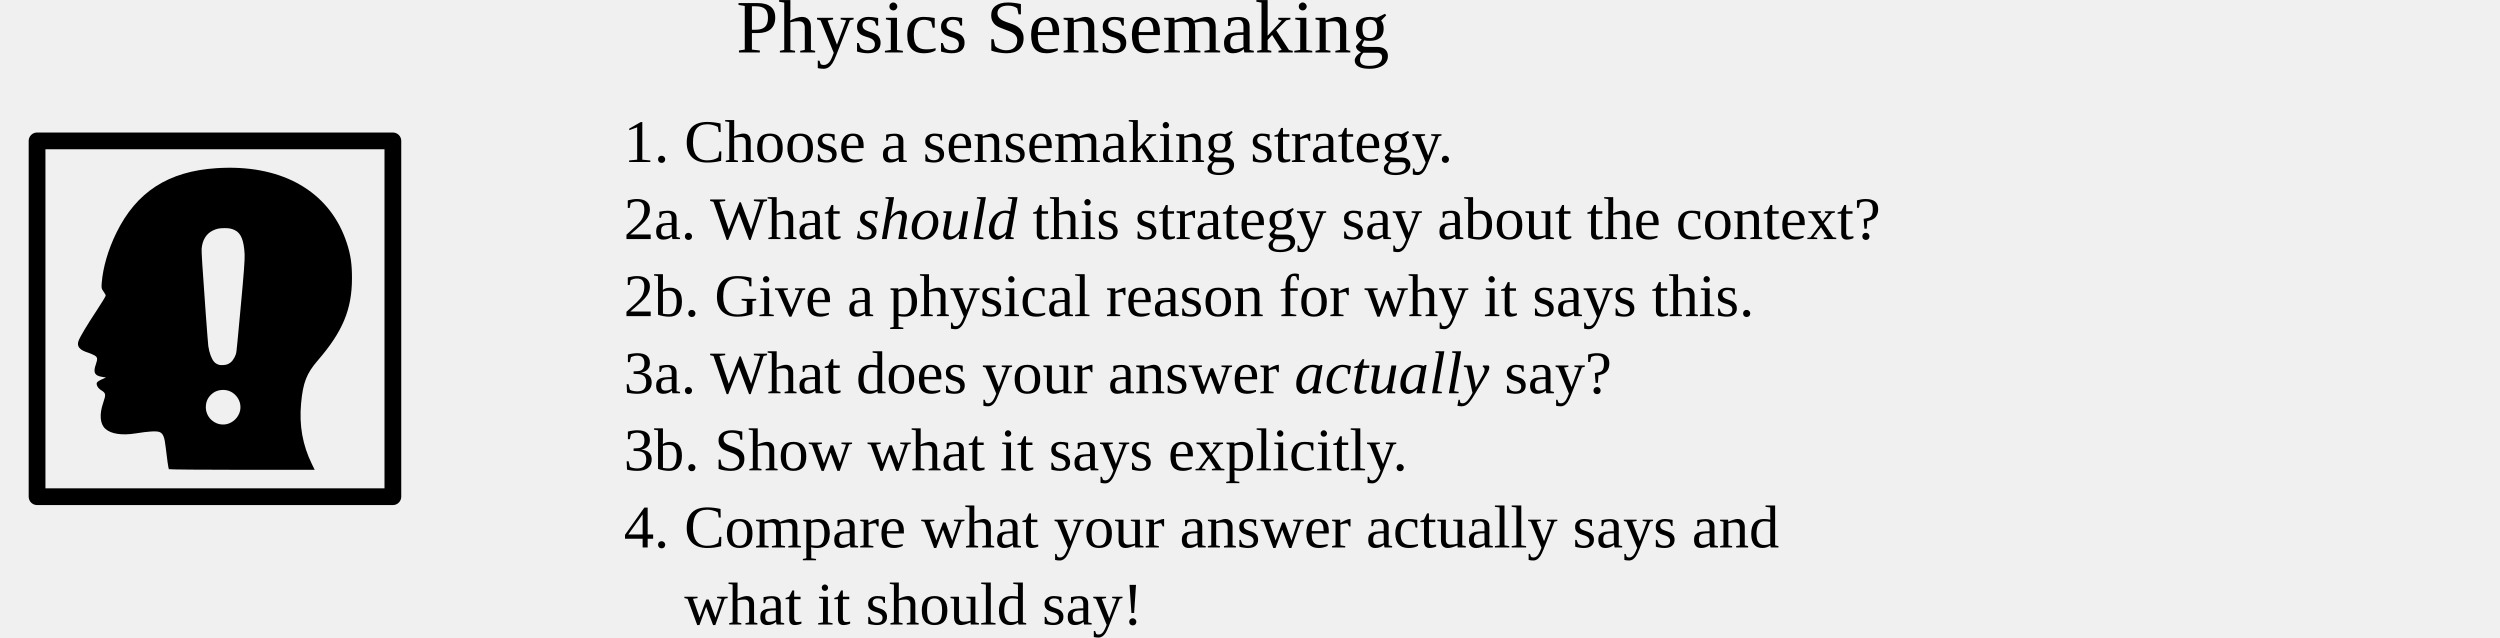
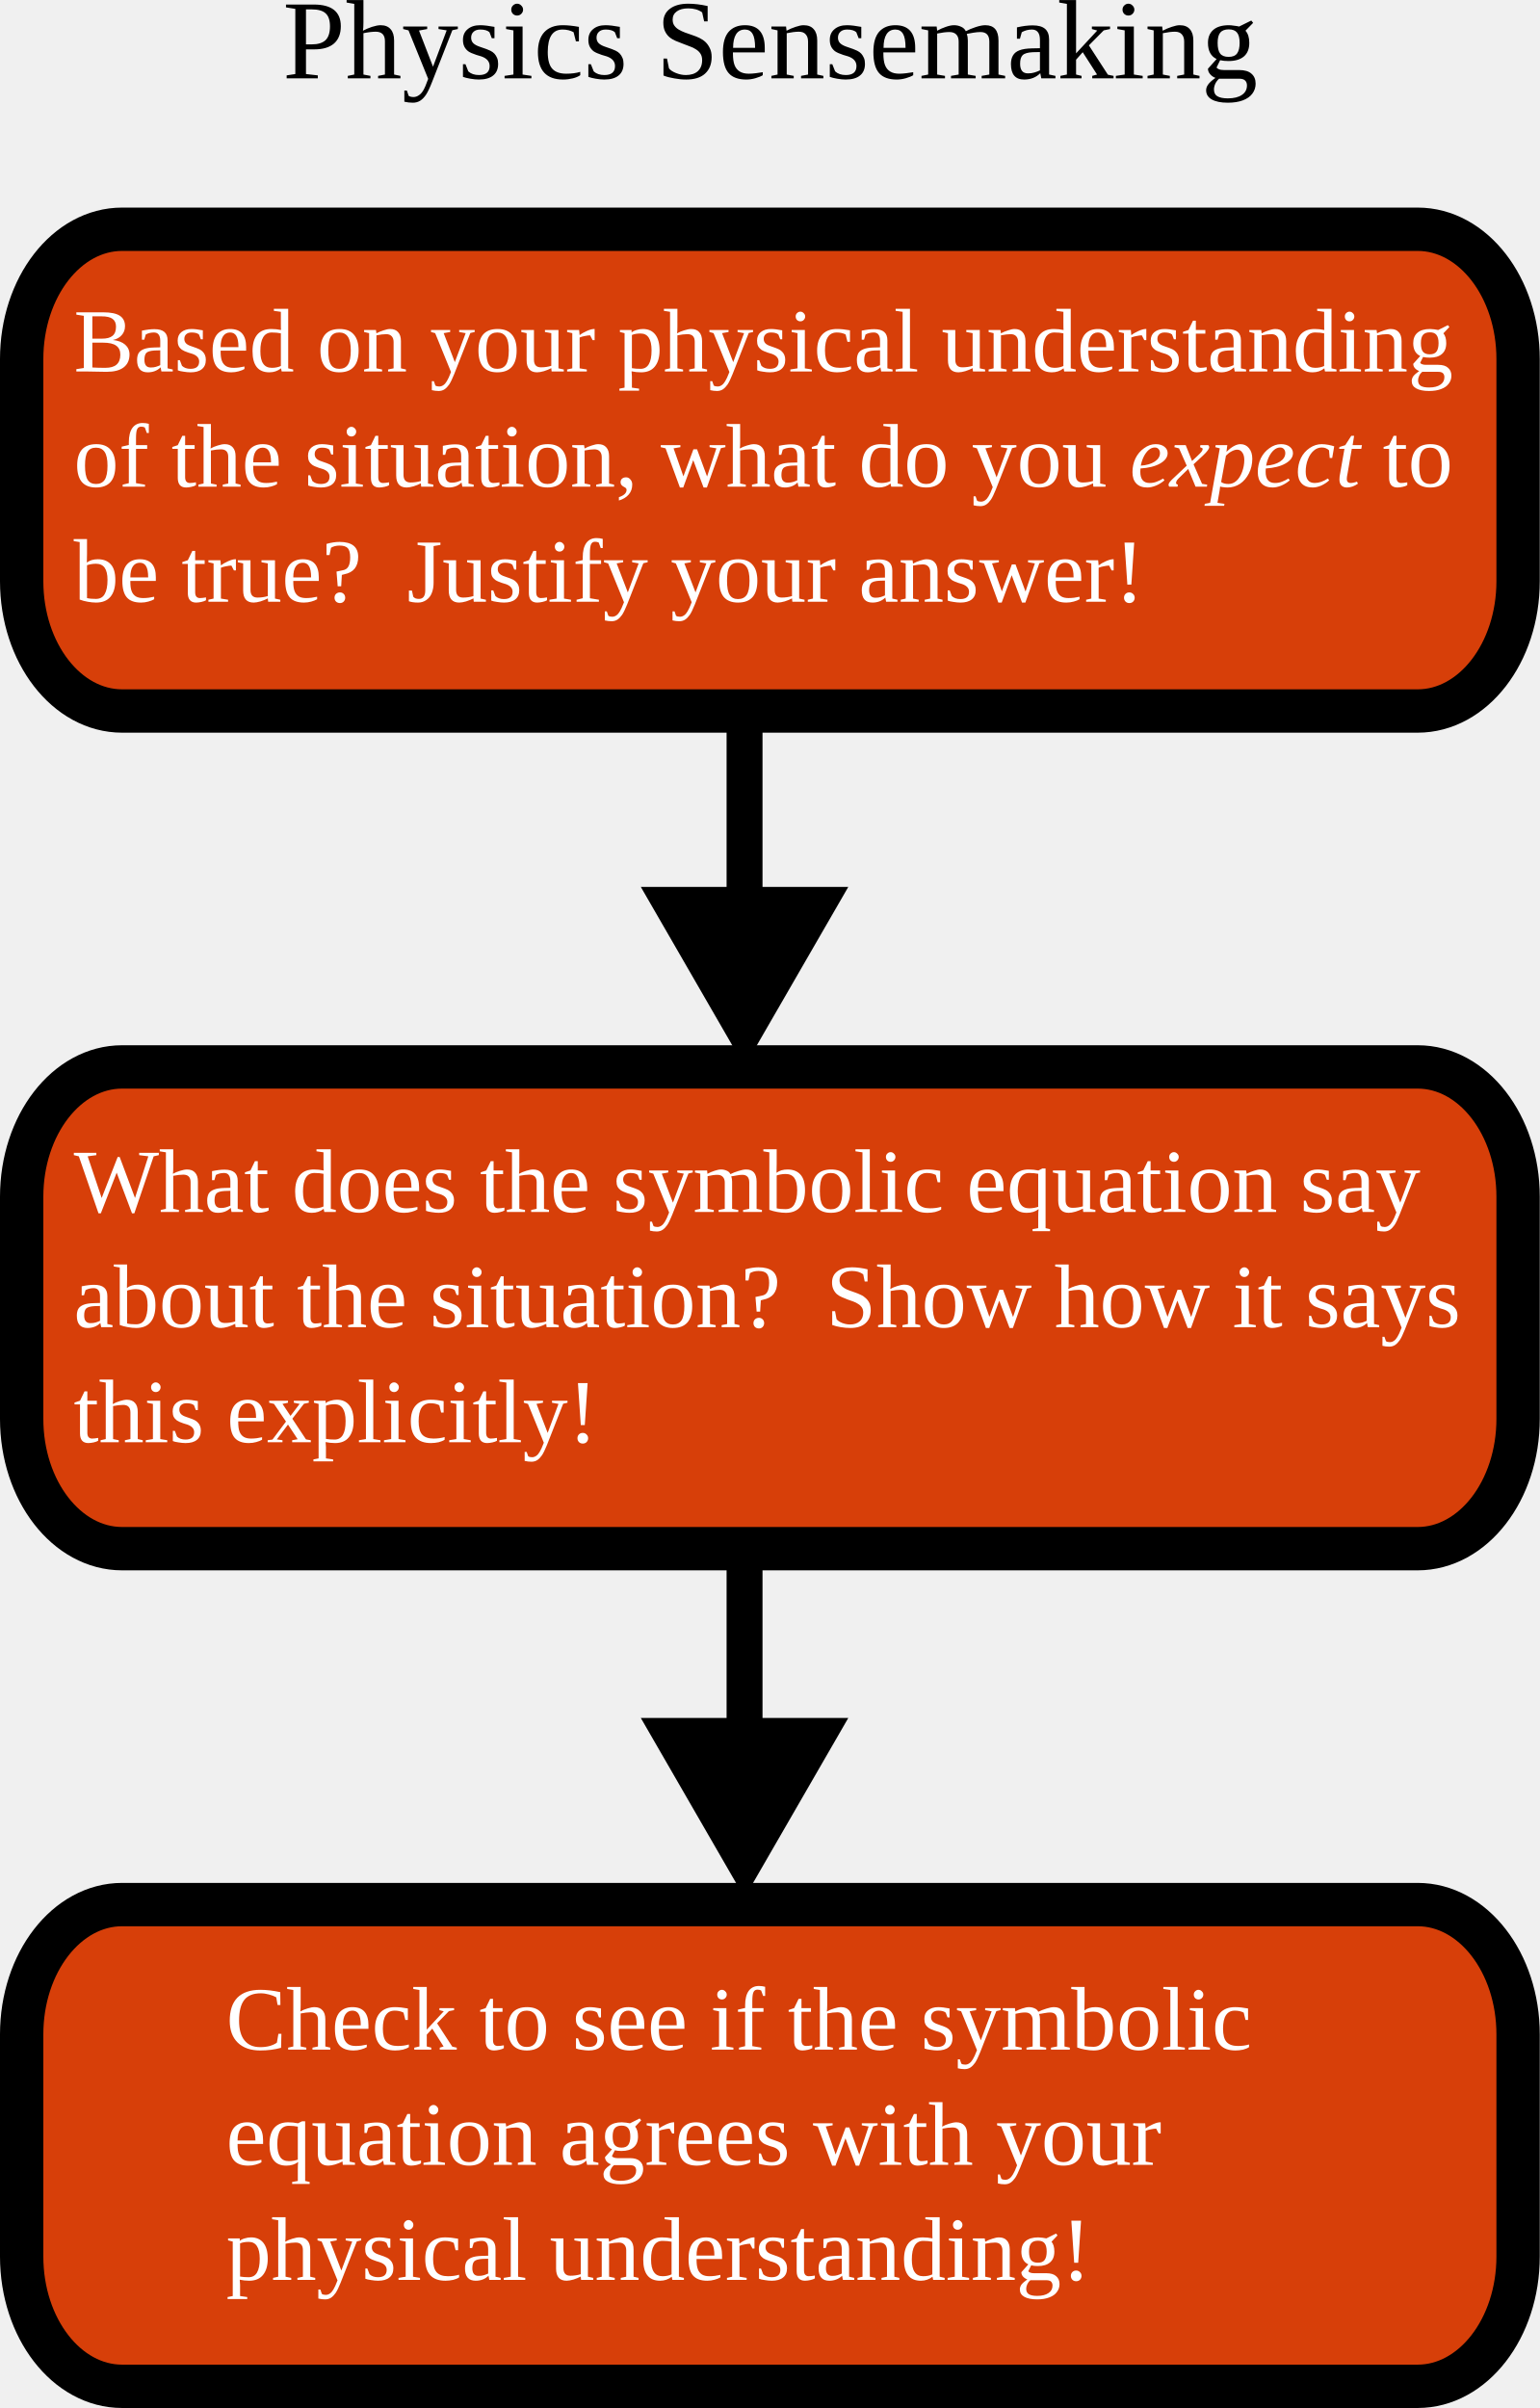
- <svg xmlns="http://www.w3.org/2000/svg" width="350mm" height="89.26mm" viewBox="0 0 350 89.26" version="1.1" id="svg5">
+ <svg xmlns="http://www.w3.org/2000/svg" width="144.37mm" height="225.753mm" viewBox="0 0 144.37 225.753" version="1.1" id="svg5">
  <defs id="defs2">
+     <marker orient="auto" refY="0" refX="0" id="Arrow2Lend" style="overflow:visible">
+       <path id="path1158" style="fill:#000000;fill-opacity:1;fill-rule:evenodd;stroke:#000000;stroke-width:0.625;stroke-linejoin:round;stroke-opacity:1" d="M 8.719,4.034 -2.207,0.016 8.719,-4.002 c -1.745,2.372 -1.735,5.617 -6e-7,8.035 z" transform="matrix(-1.1,0,0,-1.1,-1.1,0)" />
+     </marker>
    <symbol id="u" overflow="visible" style="overflow:visible">
      <path d="m 18.766,-1.125 c -0.969,0.5 -1.98,0.875 -3.031,1.125 -1.043,0.258 -2.137,0.391 -3.281,0.391 -3.398,0 -6.09,-0.945 -8.078,-2.844 -1.992,-1.906 -2.984,-4.484 -2.984,-7.734 0,-3.258 0.992,-5.836 2.984,-7.734 1.988,-1.906 4.68,-2.859 8.078,-2.859 1.145,0 2.238,0.133 3.281,0.391 1.051,0.25 2.062,0.625 3.031,1.125 v 4.219 c -0.98,-0.656 -1.945,-1.141 -2.891,-1.453 -0.949,-0.312 -1.949,-0.469 -3,-0.469 -1.875,0 -3.352,0.605 -4.422,1.812 -1.074,1.199 -1.609,2.856 -1.609,4.969 0,2.106 0.535,3.762 1.609,4.969 1.07,1.199 2.547,1.797 4.422,1.797 1.051,0 2.051,-0.148 3,-0.453 0.945,-0.312 1.91,-0.801 2.891,-1.469 z" id="path12322" />
    </symbol>
    <symbol id="c" overflow="visible" style="overflow:visible">
      <path d="m 13.734,-11.141 c -0.438,-0.195 -0.871,-0.344 -1.297,-0.438 -0.418,-0.102 -0.84,-0.156 -1.266,-0.156 -1.262,0 -2.231,0.406 -2.906,1.219 -0.68,0.805 -1.016,1.953 -1.016,3.453 v 7.062 H 2.359 v -15.312 h 4.891 v 2.516 c 0.625,-1 1.344,-1.727 2.156,-2.188 0.82,-0.469 1.801,-0.703 2.938,-0.703 0.164,0 0.344,0.012 0.531,0.031 0.195,0.012 0.477,0.039 0.844,0.078 z" id="path12325" />
    </symbol>
    <symbol id="a" overflow="visible" style="overflow:visible">
      <path d="m 17.641,-7.703 v 1.406 H 6.188 c 0.125,1.148 0.539,2.008 1.25,2.578 0.707,0.574 1.703,0.859 2.984,0.859 1.031,0 2.082,-0.148 3.156,-0.453 1.082,-0.312 2.191,-0.773 3.328,-1.391 v 3.766 c -1.156,0.438 -2.312,0.766 -3.469,0.984 -1.156,0.227 -2.312,0.344 -3.469,0.344 -2.773,0 -4.93,-0.703 -6.469,-2.109 -1.531,-1.406 -2.297,-3.379 -2.297,-5.922 0,-2.5 0.754,-4.461 2.266,-5.891 1.508,-1.438 3.582,-2.156 6.219,-2.156 2.406,0 4.332,0.73 5.781,2.188 1.445,1.449 2.172,3.383 2.172,5.797 z m -5.031,-1.625 c 0,-0.926 -0.273,-1.672 -0.812,-2.234 -0.543,-0.57 -1.25,-0.859 -2.125,-0.859 -0.949,0 -1.719,0.266 -2.312,0.797 -0.594,0.531 -0.965,1.297 -1.109,2.297 z" id="path12328" />
    </symbol>
    <symbol id="j" overflow="visible" style="overflow:visible">
      <path d="m 9.219,-6.891 c -1.023,0 -1.793,0.172 -2.312,0.516 -0.512,0.344 -0.766,0.855 -0.766,1.531 0,0.625 0.207,1.117 0.625,1.469 0.414,0.344 0.988,0.516 1.719,0.516 0.926,0 1.703,-0.328 2.328,-0.984 0.633,-0.664 0.953,-1.492 0.953,-2.484 v -0.562 z m 7.469,-1.844 V 0 h -4.922 v -2.266 c -0.656,0.93 -1.398,1.605 -2.219,2.031 -0.824,0.414 -1.824,0.625 -3,0.625 -1.586,0 -2.871,-0.457 -3.859,-1.375 -0.992,-0.926 -1.484,-2.129 -1.484,-3.609 0,-1.789 0.613,-3.102 1.844,-3.938 1.238,-0.844 3.18,-1.266 5.828,-1.266 h 2.891 v -0.391 c 0,-0.77 -0.309,-1.332 -0.922,-1.688 -0.617,-0.363 -1.57,-0.547 -2.859,-0.547 -1.055,0 -2.031,0.105 -2.938,0.312 -0.898,0.211 -1.73,0.523 -2.5,0.938 v -3.734 c 1.039,-0.25 2.086,-0.441 3.141,-0.578 1.062,-0.133 2.125,-0.203 3.188,-0.203 2.758,0 4.75,0.547 5.969,1.641 1.227,1.086 1.844,2.856 1.844,5.312 z" id="path12331" />
    </symbol>
    <symbol id="d" overflow="visible" style="overflow:visible">
      <path d="m 7.703,-19.656 v 4.344 H 12.75 v 3.5 H 7.703 v 6.5 c 0,0.711 0.141,1.188 0.422,1.438 0.281,0.25 0.836,0.375 1.672,0.375 h 2.516 v 3.5 h -4.188 c -1.938,0 -3.312,-0.398 -4.125,-1.203 -0.805,-0.812 -1.203,-2.18 -1.203,-4.109 v -6.5 h -2.422 v -3.5 h 2.422 v -4.344 z" id="path12334" />
    </symbol>
    <symbol id="f" overflow="visible" style="overflow:visible">
      <path d="m 12.766,-13.078 v -8.203 h 4.922 V -1e-4 H 12.766 v -2.219 c -0.668,0.906 -1.406,1.57 -2.219,1.984 -0.813,0.414 -1.758,0.625 -2.828,0.625 -1.887,0 -3.434,-0.75 -4.641,-2.25 -1.211,-1.5 -1.812,-3.426 -1.812,-5.781 0,-2.363 0.602,-4.297 1.812,-5.797 1.207,-1.5 2.754,-2.25 4.641,-2.25 1.062,0 2,0.215 2.812,0.641 0.82,0.43 1.566,1.086 2.234,1.969 z m -3.219,9.922 c 1.039,0 1.836,-0.379 2.391,-1.141 0.551,-0.77 0.828,-1.883 0.828,-3.344 0,-1.457 -0.277,-2.566 -0.828,-3.328 -0.555,-0.77 -1.352,-1.156 -2.391,-1.156 -1.043,0 -1.84,0.387 -2.391,1.156 -0.555,0.762 -0.828,1.871 -0.828,3.328 0,1.461 0.273,2.574 0.828,3.344 0.551,0.762 1.348,1.141 2.391,1.141 z" id="path12337" />
    </symbol>
    <symbol id="i" overflow="visible" style="overflow:visible">
      <path d="m 10.5,-3.156 c 1.051,0 1.852,-0.379 2.406,-1.141 0.551,-0.77 0.828,-1.883 0.828,-3.344 0,-1.457 -0.277,-2.566 -0.828,-3.328 -0.555,-0.77 -1.355,-1.156 -2.406,-1.156 -1.055,0 -1.859,0.387 -2.422,1.156 -0.555,0.773 -0.828,1.883 -0.828,3.328 0,1.449 0.273,2.559 0.828,3.328 0.562,0.773 1.367,1.156 2.422,1.156 z m -3.25,-9.922 c 0.676,-0.883 1.422,-1.539 2.234,-1.969 0.82,-0.426 1.766,-0.641 2.828,-0.641 1.895,0 3.445,0.75 4.656,2.25 1.207,1.5 1.812,3.434 1.812,5.797 0,2.356 -0.605,4.281 -1.812,5.781 -1.211,1.5 -2.762,2.25 -4.656,2.25 -1.062,0 -2.008,-0.211 -2.828,-0.625 C 8.672,-0.66 7.926,-1.32 7.25,-2.219 V -2e-5 H 2.359 v -21.281 H 7.25 Z" id="path12340" />
    </symbol>
    <symbol id="h" overflow="visible" style="overflow:visible">
      <path d="m 0.344,-15.312 h 4.891 l 4.125,10.391 3.5,-10.391 h 4.891 l -6.438,16.766 c -0.648,1.695 -1.402,2.883 -2.266,3.562 -0.867,0.688 -2,1.031 -3.406,1.031 H 2.797 V 2.829 h 1.531 c 0.832,0 1.438,-0.137 1.812,-0.406 C 6.523,2.161 6.82,1.692 7.031,1.016 L 7.172,0.595 Z" id="path12343" />
    </symbol>
    <symbol id="g" overflow="visible" style="overflow:visible">
      <path d="m 2.578,-20.406 h 5.25 v 7.766 h 7.766 v -7.766 h 5.266 V 0 H 15.594 V -8.656 H 7.828 V 0 h -5.25 z" id="path12346" />
    </symbol>
    <symbol id="e" overflow="visible" style="overflow:visible">
      <path d="M 2.359,-21.281 H 7.25 V 0 H 2.359 Z" id="path12349" />
    </symbol>
    <symbol id="b" overflow="visible" style="overflow:visible">
      <path d="m 9.641,-12.188 c -1.086,0 -1.914,0.391 -2.484,1.172 -0.574,0.781 -0.859,1.906 -0.859,3.375 0,1.469 0.285,2.594 0.859,3.375 0.57,0.773 1.398,1.156 2.484,1.156 1.062,0 1.875,-0.383 2.438,-1.156 0.57,-0.781 0.859,-1.906 0.859,-3.375 0,-1.469 -0.289,-2.594 -0.859,-3.375 -0.562,-0.781 -1.375,-1.172 -2.438,-1.172 z m 0,-3.5 c 2.633,0 4.691,0.715 6.172,2.141 1.477,1.418 2.219,3.387 2.219,5.906 0,2.512 -0.742,4.481 -2.219,5.906 C 14.332,-0.317 12.273,0.39 9.641,0.39 6.992,0.39 4.926,-0.317 3.438,-1.735 1.945,-3.161 1.203,-5.13 1.203,-7.641 c 0,-2.519 0.742,-4.488 2.234,-5.906 1.488,-1.426 3.555,-2.141 6.203,-2.141 z" id="path12352" />
    </symbol>
    <symbol id="t" overflow="visible" style="overflow:visible">
      <path d="m 0.828,-20.406 h 5.047 l 3.531,14.828 3.5,-14.828 h 5.078 l 3.5,14.828 3.516,-14.828 h 5.016 L 25.203,0 h -6.078 L 15.422,-15.516 11.766,0 h -6.078 z" id="path12355" />
    </symbol>
    <symbol id="s" overflow="visible" style="overflow:visible">
      <path d="m 12.422,-21.281 v 3.219 H 9.719 c -0.688,0 -1.172,0.125 -1.453,0.375 -0.273,0.25 -0.406,0.688 -0.406,1.312 v 1.062 h 4.188 v 3.5 H 7.86 V -2e-4 h -4.891 v -11.812 h -2.438 v -3.5 h 2.438 v -1.062 c 0,-1.664 0.461,-2.898 1.391,-3.703 0.926,-0.801 2.367,-1.203 4.328,-1.203 z" id="path12358" />
    </symbol>
    <symbol id="r" overflow="visible" style="overflow:visible">
      <path d="m 16.547,-12.766 c 0.613,-0.945 1.348,-1.672 2.203,-2.172 0.852,-0.5 1.789,-0.75 2.812,-0.75 1.758,0 3.098,0.547 4.016,1.641 0.926,1.086 1.391,2.656 1.391,4.719 V -4e-4 h -4.922 v -7.984 -0.359 c 0.008,-0.133 0.016,-0.32 0.016,-0.562 0,-1.082 -0.164,-1.863 -0.484,-2.344 -0.312,-0.488 -0.824,-0.734 -1.531,-0.734 -0.93,0 -1.648,0.387 -2.156,1.156 -0.512,0.762 -0.773,1.867 -0.781,3.312 v 7.516 h -4.922 v -7.984 c 0,-1.695 -0.148,-2.785 -0.438,-3.266 -0.293,-0.488 -0.812,-0.734 -1.562,-0.734 -0.938,0 -1.664,0.387 -2.172,1.156 -0.512,0.762 -0.766,1.859 -0.766,3.297 v 7.531 h -4.922 v -15.312 h 4.922 v 2.234 c 0.602,-0.863 1.289,-1.516 2.062,-1.953 0.781,-0.438 1.641,-0.656 2.578,-0.656 1.062,0 2,0.258 2.812,0.766 0.812,0.512 1.426,1.23 1.844,2.156 z" id="path12361" />
    </symbol>
    <symbol id="q" overflow="visible" style="overflow:visible">
      <path d="M 17.75,-9.328 V 0 h -4.922 v -7.109 c 0,-1.344 -0.031,-2.266 -0.094,-2.766 -0.062,-0.5 -0.168,-0.867 -0.312,-1.109 -0.188,-0.312 -0.449,-0.555 -0.781,-0.734 -0.324,-0.176 -0.695,-0.266 -1.109,-0.266 -1.023,0 -1.824,0.398 -2.406,1.188 -0.586,0.781 -0.875,1.871 -0.875,3.266 V -1e-4 H 2.359 v -21.281 H 7.25 v 8.203 c 0.738,-0.883 1.52,-1.539 2.344,-1.969 0.832,-0.426 1.75,-0.641 2.75,-0.641 1.77,0 3.113,0.547 4.031,1.641 0.914,1.086 1.375,2.656 1.375,4.719 z" id="path12364" />
    </symbol>
    <symbol id="p" overflow="visible" style="overflow:visible">
      <path d="m 2.578,-20.406 h 5.875 l 7.422,14 v -14 h 4.984 V 0 h -5.875 L 7.562,-14 V 0 H 2.578 Z" id="path12367" />
    </symbol>
    <symbol id="o" overflow="visible" style="overflow:visible">
      <path d="m 2.188,-5.969 v -9.344 h 4.922 v 1.531 c 0,0.836 -0.008,1.875 -0.016,3.125 -0.012,1.25 -0.016,2.086 -0.016,2.5 0,1.242 0.031,2.133 0.094,2.672 0.07,0.543 0.18,0.934 0.328,1.172 0.207,0.324 0.473,0.574 0.797,0.75 0.32,0.168 0.691,0.25 1.109,0.25 1.02,0 1.82,-0.391 2.406,-1.172 0.582,-0.781 0.875,-1.867 0.875,-3.266 v -7.562 h 4.891 V -6e-4 H 12.688 V -2.219 C 11.945,-1.321 11.164,-0.661 10.344,-0.235 9.519,0.179 8.609,0.39 7.609,0.39 5.848,0.39 4.504,-0.149 3.578,-1.235 2.648,-2.317 2.188,-3.895 2.188,-5.969 Z" id="path12370" />
    </symbol>
    <symbol id="n" overflow="visible" style="overflow:visible">
      <path d="M 17.75,-9.328 V 0 h -4.922 v -7.141 c 0,-1.32 -0.031,-2.234 -0.094,-2.734 -0.062,-0.5 -0.168,-0.867 -0.312,-1.109 -0.188,-0.312 -0.449,-0.555 -0.781,-0.734 -0.324,-0.176 -0.695,-0.266 -1.109,-0.266 -1.023,0 -1.824,0.398 -2.406,1.188 -0.586,0.781 -0.875,1.871 -0.875,3.266 V -1e-4 H 2.359 v -15.312 H 7.25 v 2.234 c 0.738,-0.883 1.52,-1.539 2.344,-1.969 0.832,-0.426 1.75,-0.641 2.75,-0.641 1.77,0 3.113,0.547 4.031,1.641 0.914,1.086 1.375,2.656 1.375,4.719 z" id="path12373" />
    </symbol>
    <symbol id="m" overflow="visible" style="overflow:visible">
      <path d="m 2.578,-20.406 h 8.734 c 2.594,0 4.582,0.578 5.969,1.734 1.395,1.148 2.094,2.789 2.094,4.922 0,2.137 -0.699,3.781 -2.094,4.938 -1.387,1.156 -3.375,1.734 -5.969,1.734 H 7.828 V 3e-4 h -5.25 z m 5.25,3.812 v 5.703 H 10.75 c 1.02,0 1.805,-0.25 2.359,-0.75 0.562,-0.5 0.844,-1.203 0.844,-2.109 0,-0.914 -0.281,-1.617 -0.844,-2.109 -0.555,-0.488 -1.34,-0.734 -2.359,-0.734 z" id="path12376" />
    </symbol>
    <symbol id="l" overflow="visible" style="overflow:visible">
      <path d="M 2.359,-15.312 H 7.25 v 15.031 c 0,2.051 -0.496,3.617 -1.484,4.703 -0.98,1.082 -2.406,1.625 -4.281,1.625 H -0.938 V 2.828 h 0.859 c 0.926,0 1.562,-0.211 1.906,-0.625 0.352,-0.418 0.531,-1.246 0.531,-2.484 z m 0,-5.969 H 7.25 v 4 H 2.359 Z" id="path12379" />
    </symbol>
    <symbol id="k" overflow="visible" style="overflow:visible">
      <path d="m 14.719,-14.828 v 3.984 c -0.656,-0.457 -1.324,-0.797 -2,-1.016 -0.668,-0.219 -1.359,-0.328 -2.078,-0.328 -1.367,0 -2.434,0.402 -3.203,1.203 -0.762,0.793 -1.141,1.906 -1.141,3.344 0,1.43 0.379,2.543 1.141,3.344 0.77,0.793 1.836,1.188 3.203,1.188 0.758,0 1.484,-0.109 2.172,-0.328 0.688,-0.227 1.32,-0.566 1.906,-1.016 v 4 c -0.762,0.281 -1.539,0.488 -2.328,0.625 -0.781,0.145 -1.574,0.219 -2.375,0.219 -2.762,0 -4.922,-0.707 -6.484,-2.125 -1.555,-1.414 -2.328,-3.383 -2.328,-5.906 0,-2.531 0.773,-4.504 2.328,-5.922 1.562,-1.414 3.723,-2.125 6.484,-2.125 0.801,0 1.594,0.074 2.375,0.219 0.781,0.137 1.555,0.352 2.328,0.641 z" id="path12382" />
    </symbol>
    <symbol id="u-7" overflow="visible" style="overflow:visible">
      <path d="m 18.766,-1.125 c -0.969,0.5 -1.98,0.875 -3.031,1.125 -1.043,0.258 -2.137,0.391 -3.281,0.391 -3.398,0 -6.09,-0.945 -8.078,-2.844 -1.992,-1.906 -2.984,-4.484 -2.984,-7.734 0,-3.258 0.992,-5.836 2.984,-7.734 1.988,-1.906 4.68,-2.859 8.078,-2.859 1.145,0 2.238,0.133 3.281,0.391 1.051,0.25 2.062,0.625 3.031,1.125 v 4.219 c -0.98,-0.656 -1.945,-1.141 -2.891,-1.453 -0.949,-0.312 -1.949,-0.469 -3,-0.469 -1.875,0 -3.352,0.605 -4.422,1.812 -1.074,1.199 -1.609,2.856 -1.609,4.969 0,2.106 0.535,3.762 1.609,4.969 1.07,1.199 2.547,1.797 4.422,1.797 1.051,0 2.051,-0.148 3,-0.453 0.945,-0.312 1.91,-0.801 2.891,-1.469 z" id="path877" />
    </symbol>
    <symbol id="b-6" overflow="visible" style="overflow:visible">
      <path d="m 13.734,-11.141 c -0.438,-0.195 -0.871,-0.344 -1.297,-0.438 -0.418,-0.102 -0.84,-0.156 -1.266,-0.156 -1.262,0 -2.231,0.406 -2.906,1.219 -0.68,0.805 -1.016,1.953 -1.016,3.453 v 7.062 H 2.359 v -15.312 h 4.891 v 2.516 c 0.625,-1 1.344,-1.727 2.156,-2.188 0.82,-0.469 1.801,-0.703 2.938,-0.703 0.164,0 0.344,0.012 0.531,0.031 0.195,0.012 0.477,0.039 0.844,0.078 z" id="path880" />
    </symbol>
    <symbol id="a-6" overflow="visible" style="overflow:visible">
      <path d="m 17.641,-7.703 v 1.406 H 6.188 c 0.125,1.148 0.539,2.008 1.25,2.578 0.707,0.574 1.703,0.859 2.984,0.859 1.031,0 2.082,-0.148 3.156,-0.453 1.082,-0.312 2.191,-0.773 3.328,-1.391 v 3.766 c -1.156,0.438 -2.312,0.766 -3.469,0.984 -1.156,0.227 -2.312,0.344 -3.469,0.344 -2.773,0 -4.93,-0.703 -6.469,-2.109 -1.531,-1.406 -2.297,-3.379 -2.297,-5.922 0,-2.5 0.754,-4.461 2.266,-5.891 1.508,-1.438 3.582,-2.156 6.219,-2.156 2.406,0 4.332,0.73 5.781,2.188 1.445,1.449 2.172,3.383 2.172,5.797 z m -5.031,-1.625 c 0,-0.926 -0.273,-1.672 -0.812,-2.234 -0.543,-0.57 -1.25,-0.859 -2.125,-0.859 -0.949,0 -1.719,0.266 -2.312,0.797 -0.594,0.531 -0.965,1.297 -1.109,2.297 z" id="path883" />
    </symbol>
    <symbol id="g-4" overflow="visible" style="overflow:visible">
      <path d="m 9.219,-6.891 c -1.023,0 -1.793,0.172 -2.312,0.516 -0.512,0.344 -0.766,0.855 -0.766,1.531 0,0.625 0.207,1.117 0.625,1.469 0.414,0.344 0.988,0.516 1.719,0.516 0.926,0 1.703,-0.328 2.328,-0.984 0.633,-0.664 0.953,-1.492 0.953,-2.484 v -0.562 z m 7.469,-1.844 V 0 h -4.922 v -2.266 c -0.656,0.93 -1.398,1.605 -2.219,2.031 -0.824,0.414 -1.824,0.625 -3,0.625 -1.586,0 -2.871,-0.457 -3.859,-1.375 -0.992,-0.926 -1.484,-2.129 -1.484,-3.609 0,-1.789 0.613,-3.102 1.844,-3.938 1.238,-0.844 3.18,-1.266 5.828,-1.266 h 2.891 v -0.391 c 0,-0.77 -0.309,-1.332 -0.922,-1.688 -0.617,-0.363 -1.57,-0.547 -2.859,-0.547 -1.055,0 -2.031,0.105 -2.938,0.312 -0.898,0.211 -1.73,0.523 -2.5,0.938 v -3.734 c 1.039,-0.25 2.086,-0.441 3.141,-0.578 1.062,-0.133 2.125,-0.203 3.188,-0.203 2.758,0 4.75,0.547 5.969,1.641 1.227,1.086 1.844,2.856 1.844,5.312 z" id="path886" />
    </symbol>
    <symbol id="d-8" overflow="visible" style="overflow:visible">
      <path d="m 7.703,-19.656 v 4.344 H 12.75 v 3.5 H 7.703 v 6.5 c 0,0.711 0.141,1.188 0.422,1.438 0.281,0.25 0.836,0.375 1.672,0.375 h 2.516 v 3.5 h -4.188 c -1.938,0 -3.312,-0.398 -4.125,-1.203 -0.805,-0.812 -1.203,-2.18 -1.203,-4.109 v -6.5 h -2.422 v -3.5 h 2.422 v -4.344 z" id="path889" />
    </symbol>
    <symbol id="f-2" overflow="visible" style="overflow:visible">
      <path d="m 12.766,-13.078 v -8.203 h 4.922 V -1e-4 H 12.766 v -2.219 c -0.668,0.906 -1.406,1.57 -2.219,1.984 -0.813,0.414 -1.758,0.625 -2.828,0.625 -1.887,0 -3.434,-0.75 -4.641,-2.25 -1.211,-1.5 -1.812,-3.426 -1.812,-5.781 0,-2.363 0.602,-4.297 1.812,-5.797 1.207,-1.5 2.754,-2.25 4.641,-2.25 1.062,0 2,0.215 2.812,0.641 0.82,0.43 1.566,1.086 2.234,1.969 z m -3.219,9.922 c 1.039,0 1.836,-0.379 2.391,-1.141 0.551,-0.77 0.828,-1.883 0.828,-3.344 0,-1.457 -0.277,-2.566 -0.828,-3.328 -0.555,-0.77 -1.352,-1.156 -2.391,-1.156 -1.043,0 -1.84,0.387 -2.391,1.156 -0.555,0.762 -0.828,1.871 -0.828,3.328 0,1.461 0.273,2.574 0.828,3.344 0.551,0.762 1.348,1.141 2.391,1.141 z" id="path892" />
    </symbol>
    <symbol id="j-4" overflow="visible" style="overflow:visible">
      <path d="m 10.5,-3.156 c 1.051,0 1.852,-0.379 2.406,-1.141 0.551,-0.77 0.828,-1.883 0.828,-3.344 0,-1.457 -0.277,-2.566 -0.828,-3.328 -0.555,-0.77 -1.355,-1.156 -2.406,-1.156 -1.055,0 -1.859,0.387 -2.422,1.156 -0.555,0.773 -0.828,1.883 -0.828,3.328 0,1.449 0.273,2.559 0.828,3.328 0.562,0.773 1.367,1.156 2.422,1.156 z m -3.25,-9.922 c 0.676,-0.883 1.422,-1.539 2.234,-1.969 0.82,-0.426 1.766,-0.641 2.828,-0.641 1.895,0 3.445,0.75 4.656,2.25 1.207,1.5 1.812,3.434 1.812,5.797 0,2.356 -0.605,4.281 -1.812,5.781 -1.211,1.5 -2.762,2.25 -4.656,2.25 -1.062,0 -2.008,-0.211 -2.828,-0.625 C 8.672,-0.66 7.926,-1.32 7.25,-2.219 V -2e-5 H 2.359 v -21.281 H 7.25 Z" id="path895" />
    </symbol>
    <symbol id="i-9" overflow="visible" style="overflow:visible">
      <path d="m 0.344,-15.312 h 4.891 l 4.125,10.391 3.5,-10.391 h 4.891 l -6.438,16.766 c -0.648,1.695 -1.402,2.883 -2.266,3.562 -0.867,0.688 -2,1.031 -3.406,1.031 H 2.797 V 2.829 h 1.531 c 0.832,0 1.438,-0.137 1.812,-0.406 C 6.523,2.161 6.82,1.692 7.031,1.016 L 7.172,0.595 Z" id="path898" />
    </symbol>
    <symbol id="h-1" overflow="visible" style="overflow:visible">
      <path d="M 14.953,-3.719 H 6.734 L 5.422,0 H 0.141 L 7.703,-20.406 h 6.266 L 21.531,0 H 16.25 Z M 8.047,-7.5 h 5.578 l -2.781,-8.125 z" id="path901" />
    </symbol>
    <symbol id="e-2" overflow="visible" style="overflow:visible">
      <path d="M 17.75,-9.328 V 0 h -4.922 v -7.141 c 0,-1.32 -0.031,-2.234 -0.094,-2.734 -0.062,-0.5 -0.168,-0.867 -0.312,-1.109 -0.188,-0.312 -0.449,-0.555 -0.781,-0.734 -0.324,-0.176 -0.695,-0.266 -1.109,-0.266 -1.023,0 -1.824,0.398 -2.406,1.188 -0.586,0.781 -0.875,1.871 -0.875,3.266 V -1e-4 H 2.359 v -15.312 H 7.25 v 2.234 c 0.738,-0.883 1.52,-1.539 2.344,-1.969 0.832,-0.426 1.75,-0.641 2.75,-0.641 1.77,0 3.113,0.547 4.031,1.641 0.914,1.086 1.375,2.656 1.375,4.719 z" id="path904" />
    </symbol>
    <symbol id="t-0" overflow="visible" style="overflow:visible">
      <path d="m 0.984,-15.312 h 4.766 l 2.562,10.547 2.578,-10.547 h 4.094 l 2.578,10.438 2.578,-10.438 h 4.75 L 20.859,0 h -5.344 L 12.937,-10.531 10.359,0 h -5.344 z" id="path907" />
    </symbol>
    <symbol id="s-9" overflow="visible" style="overflow:visible">
      <path d="m 7.828,-16.438 v 12.453 h 1.891 c 2.156,0 3.801,-0.531 4.938,-1.594 1.133,-1.062 1.703,-2.613 1.703,-4.656 0,-2.019 -0.57,-3.555 -1.703,-4.609 -1.125,-1.062 -2.773,-1.594 -4.938,-1.594 z m -5.25,-3.969 H 8.125 c 3.094,0 5.398,0.219 6.922,0.656 1.52,0.438 2.82,1.188 3.906,2.25 0.957,0.918 1.664,1.98 2.125,3.188 0.469,1.199 0.703,2.559 0.703,4.078 0,1.543 -0.234,2.918 -0.703,4.125 -0.461,1.211 -1.168,2.277 -2.125,3.203 -1.094,1.055 -2.406,1.805 -3.938,2.25 C 13.484,-0.219 11.188,-6e-4 8.125,-6e-4 H 2.578 Z" id="path910" />
    </symbol>
    <symbol id="c-8" overflow="visible" style="overflow:visible">
      <path d="m 9.641,-12.188 c -1.086,0 -1.914,0.391 -2.484,1.172 -0.574,0.781 -0.859,1.906 -0.859,3.375 0,1.469 0.285,2.594 0.859,3.375 0.57,0.773 1.398,1.156 2.484,1.156 1.062,0 1.875,-0.383 2.438,-1.156 0.57,-0.781 0.859,-1.906 0.859,-3.375 0,-1.469 -0.289,-2.594 -0.859,-3.375 -0.562,-0.781 -1.375,-1.172 -2.438,-1.172 z m 0,-3.5 c 2.633,0 4.691,0.715 6.172,2.141 1.477,1.418 2.219,3.387 2.219,5.906 0,2.512 -0.742,4.481 -2.219,5.906 C 14.332,-0.317 12.273,0.39 9.641,0.39 6.992,0.39 4.926,-0.317 3.438,-1.735 1.945,-3.161 1.203,-5.13 1.203,-7.641 c 0,-2.519 0.742,-4.488 2.234,-5.906 1.488,-1.426 3.555,-2.141 6.203,-2.141 z" id="path913" />
    </symbol>
    <symbol id="r-1" overflow="visible" style="overflow:visible">
      <path d="m 12.422,-21.281 v 3.219 H 9.719 c -0.688,0 -1.172,0.125 -1.453,0.375 -0.273,0.25 -0.406,0.688 -0.406,1.312 v 1.062 h 4.188 v 3.5 H 7.86 V -2e-4 h -4.891 v -11.812 h -2.438 v -3.5 h 2.438 v -1.062 c 0,-1.664 0.461,-2.898 1.391,-3.703 0.926,-0.801 2.367,-1.203 4.328,-1.203 z" id="path916" />
    </symbol>
    <symbol id="q-9" overflow="visible" style="overflow:visible">
      <path d="m 16.547,-12.766 c 0.613,-0.945 1.348,-1.672 2.203,-2.172 0.852,-0.5 1.789,-0.75 2.812,-0.75 1.758,0 3.098,0.547 4.016,1.641 0.926,1.086 1.391,2.656 1.391,4.719 V -4e-4 h -4.922 v -7.984 -0.359 c 0.008,-0.133 0.016,-0.32 0.016,-0.562 0,-1.082 -0.164,-1.863 -0.484,-2.344 -0.312,-0.488 -0.824,-0.734 -1.531,-0.734 -0.93,0 -1.648,0.387 -2.156,1.156 -0.512,0.762 -0.773,1.867 -0.781,3.312 v 7.516 h -4.922 v -7.984 c 0,-1.695 -0.148,-2.785 -0.438,-3.266 -0.293,-0.488 -0.812,-0.734 -1.562,-0.734 -0.938,0 -1.664,0.387 -2.172,1.156 -0.512,0.762 -0.766,1.859 -0.766,3.297 v 7.531 h -4.922 v -15.312 h 4.922 v 2.234 c 0.602,-0.863 1.289,-1.516 2.062,-1.953 0.781,-0.438 1.641,-0.656 2.578,-0.656 1.062,0 2,0.258 2.812,0.766 0.812,0.512 1.426,1.23 1.844,2.156 z" id="path919" />
    </symbol>
    <symbol id="p-4" overflow="visible" style="overflow:visible">
      <path d="M 17.75,-9.328 V 0 h -4.922 v -7.109 c 0,-1.344 -0.031,-2.266 -0.094,-2.766 -0.062,-0.5 -0.168,-0.867 -0.312,-1.109 -0.188,-0.312 -0.449,-0.555 -0.781,-0.734 -0.324,-0.176 -0.695,-0.266 -1.109,-0.266 -1.023,0 -1.824,0.398 -2.406,1.188 -0.586,0.781 -0.875,1.871 -0.875,3.266 V -1e-4 H 2.359 v -21.281 H 7.25 v 8.203 c 0.738,-0.883 1.52,-1.539 2.344,-1.969 0.832,-0.426 1.75,-0.641 2.75,-0.641 1.77,0 3.113,0.547 4.031,1.641 0.914,1.086 1.375,2.656 1.375,4.719 z" id="path922" />
    </symbol>
    <symbol id="o-3" overflow="visible" style="overflow:visible">
      <path d="m 2.578,-20.406 h 5.875 l 7.422,14 v -14 h 4.984 V 0 h -5.875 L 7.562,-14 V 0 H 2.578 Z" id="path925" />
    </symbol>
    <symbol id="n-7" overflow="visible" style="overflow:visible">
      <path d="m 2.188,-5.969 v -9.344 h 4.922 v 1.531 c 0,0.836 -0.008,1.875 -0.016,3.125 -0.012,1.25 -0.016,2.086 -0.016,2.5 0,1.242 0.031,2.133 0.094,2.672 0.07,0.543 0.18,0.934 0.328,1.172 0.207,0.324 0.473,0.574 0.797,0.75 0.32,0.168 0.691,0.25 1.109,0.25 1.02,0 1.82,-0.391 2.406,-1.172 0.582,-0.781 0.875,-1.867 0.875,-3.266 v -7.562 h 4.891 V -6e-4 H 12.688 V -2.219 C 11.945,-1.321 11.164,-0.661 10.344,-0.235 9.519,0.179 8.609,0.39 7.609,0.39 5.848,0.39 4.504,-0.149 3.578,-1.235 2.648,-2.317 2.188,-3.895 2.188,-5.969 Z" id="path928" />
    </symbol>
    <symbol id="m-8" overflow="visible" style="overflow:visible">
      <path d="m 2.578,-20.406 h 8.734 c 2.594,0 4.582,0.578 5.969,1.734 1.395,1.148 2.094,2.789 2.094,4.922 0,2.137 -0.699,3.781 -2.094,4.938 -1.387,1.156 -3.375,1.734 -5.969,1.734 H 7.828 V 3e-4 h -5.25 z m 5.25,3.812 v 5.703 H 10.75 c 1.02,0 1.805,-0.25 2.359,-0.75 0.562,-0.5 0.844,-1.203 0.844,-2.109 0,-0.914 -0.281,-1.617 -0.844,-2.109 -0.555,-0.488 -1.34,-0.734 -2.359,-0.734 z" id="path931" />
    </symbol>
    <symbol id="l-7" overflow="visible" style="overflow:visible">
      <path d="M 2.359,-15.312 H 7.25 v 15.031 c 0,2.051 -0.496,3.617 -1.484,4.703 -0.98,1.082 -2.406,1.625 -4.281,1.625 H -0.938 V 2.828 h 0.859 c 0.926,0 1.562,-0.211 1.906,-0.625 0.352,-0.418 0.531,-1.246 0.531,-2.484 z m 0,-5.969 H 7.25 v 4 H 2.359 Z" id="path934" />
    </symbol>
    <symbol id="k-5" overflow="visible" style="overflow:visible">
      <path d="m 14.719,-14.828 v 3.984 c -0.656,-0.457 -1.324,-0.797 -2,-1.016 -0.668,-0.219 -1.359,-0.328 -2.078,-0.328 -1.367,0 -2.434,0.402 -3.203,1.203 -0.762,0.793 -1.141,1.906 -1.141,3.344 0,1.43 0.379,2.543 1.141,3.344 0.77,0.793 1.836,1.188 3.203,1.188 0.758,0 1.484,-0.109 2.172,-0.328 0.688,-0.227 1.32,-0.566 1.906,-1.016 v 4 c -0.762,0.281 -1.539,0.488 -2.328,0.625 -0.781,0.145 -1.574,0.219 -2.375,0.219 -2.762,0 -4.922,-0.707 -6.484,-2.125 -1.555,-1.414 -2.328,-3.383 -2.328,-5.906 0,-2.531 0.773,-4.504 2.328,-5.922 1.562,-1.414 3.723,-2.125 6.484,-2.125 0.801,0 1.594,0.074 2.375,0.219 0.781,0.137 1.555,0.352 2.328,0.641 z" id="path937" />
    </symbol>
  </defs>
-   <g id="layer1" transform="translate(107.4483,-23.45342)">
-     <g id="g23960" transform="translate(-56.09167,-66.53757)">
-       <text xml:space="preserve" style="font-style:normal;font-weight:normal;font-size:10.583px;line-height:1.25;font-family:sans-serif;letter-spacing:0px;word-spacing:0px;fill:#000000;fill-opacity:1;stroke:none;stroke-width:0.265" x="51.724" y="97.339" id="text1794">
-         <tspan id="tspan1792" style="font-style:normal;font-variant:normal;font-weight:normal;font-stretch:normal;font-family:'Times New Roman';-inkscape-font-specification:'Times New Roman, ';stroke-width:0.265" x="51.724" y="97.339">Physics Sensemaking</tspan>
-       </text>
-       <text xml:space="preserve" style="font-style:normal;font-weight:normal;font-size:8.467px;line-height:1.25;font-family:sans-serif;letter-spacing:0px;word-spacing:0px;fill:#000000;fill-opacity:1;stroke:none;stroke-width:0.265" x="35.974" y="112.668" id="text7452">
-         <tspan style="font-style:normal;font-variant:normal;font-weight:normal;font-stretch:normal;font-size:8.467px;font-family:'Times New Roman';-inkscape-font-specification:'Times New Roman, ';stroke-width:0.265" x="35.974" y="112.668" id="tspan20710">1. Choose a sensemaking strategy.</tspan>
-         <tspan style="font-style:normal;font-variant:normal;font-weight:normal;font-stretch:normal;font-size:8.467px;font-family:'Times New Roman';-inkscape-font-specification:'Times New Roman, ';stroke-width:0.265" x="35.974" y="123.461" id="tspan13955">2a. What <tspan style="font-style:italic" id="tspan7937">should</tspan> this strategy say about the context?</tspan>
-         <tspan style="font-style:normal;font-variant:normal;font-weight:normal;font-stretch:normal;font-size:8.467px;font-family:'Times New Roman';-inkscape-font-specification:'Times New Roman, ';stroke-width:0.265" x="35.974" y="134.253" id="tspan13961">2b. Give a physical reason for why it says this.</tspan>
-         <tspan style="font-style:normal;font-variant:normal;font-weight:normal;font-stretch:normal;font-size:8.467px;font-family:'Times New Roman';-inkscape-font-specification:'Times New Roman, ';stroke-width:0.265" x="35.974" y="145.046" id="tspan11412">3a. What does your answer <tspan style="font-style:italic" id="tspan15205">actually</tspan> say?</tspan>
-         <tspan style="font-style:normal;font-variant:normal;font-weight:normal;font-stretch:normal;font-size:8.467px;font-family:'Times New Roman';-inkscape-font-specification:'Times New Roman, ';stroke-width:0.265" x="35.974" y="155.839" id="tspan18169">3b. Show what it says explicitly.</tspan>
-         <tspan style="font-style:normal;font-variant:normal;font-weight:normal;font-stretch:normal;font-size:8.467px;font-family:'Times New Roman';-inkscape-font-specification:'Times New Roman, ';stroke-width:0.265" x="35.974" y="166.631" id="tspan18171">4. Compare what your answer actually says and</tspan>
-         <tspan style="font-style:normal;font-variant:normal;font-weight:normal;font-stretch:normal;font-size:8.467px;font-family:'Times New Roman';-inkscape-font-specification:'Times New Roman, ';stroke-width:0.265" x="35.974" y="177.424" id="tspan20967">    what it should say!</tspan>
-       </text>
+   <g id="layer1" transform="translate(43.30269,-23.45341)">
+     <g id="g1439-4" transform="translate(0,81.1575)">
+       <path transform="rotate(90,167.1979,13.18219)" d="m 274.219,153.873 -16.847,9.727 v -19.454 z" id="path1433-3" style="fill:#000000;fill-opacity:1;stroke:#000000;stroke-width:0;stroke-miterlimit:4;stroke-dasharray:none;stroke-opacity:1" />
+       <rect ry="0" rx="0" y="76.418" x="24.823" height="31.805" width="3.368" id="rect1435-6" style="fill:#000000;fill-opacity:1;stroke:#000000;stroke-width:0;stroke-miterlimit:4;stroke-dasharray:none;stroke-opacity:1" />
    </g>
-     <g id="g940" transform="translate(37.57083,-32.78167)">
-       <path d="m -113.019,79.719 c -0.554,0.004 -1.118,0.023 -1.691,0.06 -6.752,0.44 -11.209,3.317 -14.018,9.05 -1.149,2.344 -1.878,4.839 -2.051,7.02 -0.056,0.705 -0.033,0.819 0.247,1.192 0.171,0.227 0.311,0.489 0.311,0.581 0,0.092 -0.558,1.014 -1.241,2.048 -1.433,2.168 -2.376,3.751 -2.569,4.309 -0.266,0.769 0.16,1.271 1.41,1.65 0.165,0.05 0.502,0.194 0.75,0.319 0.512,0.258 0.559,0.483 0.27,1.301 -0.402,1.14 -0.177,1.581 0.892,1.751 l 0.533,0.086 -0.604,0.266 c -0.332,0.147 -0.637,0.353 -0.679,0.461 -0.115,0.301 0.155,0.775 0.6,1.05 0.667,0.412 0.696,0.574 0.285,1.77 -0.557,1.622 -0.443,2.972 0.311,3.642 0.81,0.719 2.311,0.943 4.242,0.634 1.855,-0.297 2.934,-0.356 3.349,-0.184 0.488,0.202 0.69,0.7 0.847,2.104 0.179,1.599 0.379,2.979 0.446,3.09 0.03,0.049 4.634,0.09 10.234,0.09 h 10.182 l -0.394,-0.81 c -1.296,-2.645 -1.79,-5.404 -1.511,-8.464 0.268,-2.945 0.76,-4.212 2.351,-6.053 3.463,-4.008 4.759,-7.11 4.774,-11.435 0.007,-2.038 -0.178,-3.321 -0.72,-4.98 -2.213,-6.78 -8.246,-10.593 -16.557,-10.549 z m -0.57,8.453 c 0.679,0 1.01,0.07 1.463,0.293 0.844,0.415 1.251,1.421 1.354,3.349 0.039,0.743 -0.1,2.613 -0.566,7.591 l -0.428,4.564 -0.146,1.418 c -0.072,0.697 -0.432,1.115 -0.461,1.174 -0.143,0.284 -0.489,0.566 -0.855,0.694 -0.257,0.089 -0.8,0.125 -1.058,0.071 -0.279,-0.059 -0.566,-0.22 -0.746,-0.42 -0.369,-0.411 -0.681,-1.25 -0.825,-2.22 -0.062,-0.418 -0.625,-8.078 -0.84,-11.453 -0.074,-1.155 -0.109,-1.993 -0.094,-2.172 0.103,-1.208 0.638,-2.093 1.534,-2.535 0.552,-0.272 0.934,-0.354 1.669,-0.352 z m -0.191,22.652 c 0.323,0 0.63,0.059 0.923,0.18 0.293,0.121 0.551,0.296 0.773,0.518 0.222,0.222 0.397,0.476 0.529,0.769 0.131,0.293 0.199,0.613 0.199,0.956 0,0.323 -0.068,0.63 -0.199,0.923 -0.131,0.293 -0.307,0.551 -0.529,0.773 -0.222,0.222 -0.48,0.397 -0.773,0.529 -0.293,0.131 -0.6,0.195 -0.923,0.195 -0.343,0 -0.66,-0.064 -0.953,-0.195 -0.293,-0.131 -0.551,-0.307 -0.773,-0.529 -0.222,-0.222 -0.393,-0.48 -0.514,-0.773 -0.121,-0.293 -0.184,-0.6 -0.184,-0.923 0,-0.686 0.234,-1.261 0.697,-1.725 0.464,-0.464 1.039,-0.697 1.725,-0.697 z" id="path942" style="stroke-width:0.079" />
-       <path d="m -90.018,126.944 h -49.813 c -0.648,0 -1.173,-0.525 -1.173,-1.173 V 75.959 c 0,-0.647 0.524,-1.173 1.173,-1.173 h 49.813 c 0.648,0 1.173,0.525 1.173,1.173 v 49.813 c 0,0.648 -0.524,1.173 -1.173,1.173 z m -48.64,-2.346 h 47.468 V 77.131 h -47.468 z" id="path12387-5" style="stroke-width:0.125" />
+     <text id="text1794" y="30.802" x="-16.802" style="font-style:normal;font-weight:normal;font-size:10.583px;line-height:1.25;font-family:sans-serif;letter-spacing:0px;word-spacing:0px;fill:#000000;fill-opacity:1;stroke:none;stroke-width:0.265" xml:space="preserve">
+       <tspan y="30.802" x="-16.802" style="font-style:normal;font-variant:normal;font-weight:normal;font-stretch:normal;font-family:'Times New Roman';-inkscape-font-specification:'Times New Roman, ';stroke-width:0.265" id="tspan1792">Physics Sensemaking</tspan>
+     </text>
+     <g id="g1439" transform="translate(0,3.245868)">
+       <path transform="rotate(90,167.1979,13.18219)" d="m 274.219,153.873 -16.847,9.727 v -19.454 z" id="path1433" style="fill:#000000;fill-opacity:1;stroke:#000000;stroke-width:0;stroke-miterlimit:4;stroke-dasharray:none;stroke-opacity:1" />
+       <rect ry="0" rx="0" y="76.418" x="24.823" height="31.805" width="3.368" id="rect1435" style="fill:#000000;fill-opacity:1;stroke:#000000;stroke-width:0;stroke-miterlimit:4;stroke-dasharray:none;stroke-opacity:1" />
    </g>
+     <rect style="fill:#d73f09;fill-opacity:1;stroke:#000000;stroke-width:4.064;stroke-miterlimit:4;stroke-dasharray:none;stroke-dashoffset:0" id="rect863-4-3" width="45.164" height="140.306" x="-90.111" y="-41.271" ry="9.418" rx="12.171" transform="rotate(-90)" />
+     <text id="text7452-2" y="58.284" x="-36.393" style="font-style:normal;font-weight:normal;font-size:8.467px;line-height:1.25;font-family:sans-serif;letter-spacing:0px;word-spacing:0px;fill:#ffffff;fill-opacity:1;stroke:none;stroke-width:0.265;" xml:space="preserve">
+       <tspan y="58.284" x="-36.393" style="font-style:normal;font-variant:normal;font-weight:normal;font-stretch:normal;font-size:8.467px;font-family:'Times New Roman';-inkscape-font-specification:'Times New Roman, ';stroke-width:0.265;fill:#ffffff;" id="tspan972">Based on your physical understanding</tspan>
+       <tspan y="69.077" x="-36.393" style="font-style:normal;font-variant:normal;font-weight:normal;font-stretch:normal;font-size:8.467px;font-family:'Times New Roman';-inkscape-font-specification:'Times New Roman, ';stroke-width:0.265;fill:#ffffff;" id="tspan978">of the situation, what do you <tspan style="font-style:italic;fill:#ffffff;" id="tspan974">expect </tspan>to</tspan>
+       <tspan y="79.869" x="-36.393" style="font-style:normal;font-variant:normal;font-weight:normal;font-stretch:normal;font-size:8.467px;font-family:'Times New Roman';-inkscape-font-specification:'Times New Roman, ';stroke-width:0.265;fill:#ffffff;" id="tspan1013">be true?  Justify your answer!</tspan>
+       <tspan id="tspan20967-2" y="90.662" x="-36.393" style="font-style:normal;font-variant:normal;font-weight:normal;font-stretch:normal;font-size:8.467px;font-family:'Times New Roman';-inkscape-font-specification:'Times New Roman, ';stroke-width:0.265;fill:#ffffff;" />
+     </text>
+     <rect style="fill:#d73f09;fill-opacity:1;stroke:#000000;stroke-width:4.064;stroke-miterlimit:4;stroke-dasharray:none;stroke-dashoffset:0" id="rect863-4-3-4" width="45.164" height="140.306" x="-168.643" y="-41.271" ry="9.418" rx="12.171" transform="rotate(-90)" />
+     <text id="text7452-2-0" y="137.081" x="-36.393" style="font-style:normal;font-weight:normal;font-size:8.467px;line-height:1.25;font-family:sans-serif;letter-spacing:0px;word-spacing:0px;fill:#ffffff;fill-opacity:1;stroke:none;stroke-width:0.265;" xml:space="preserve">
+       <tspan y="137.081" x="-36.393" style="font-style:normal;font-variant:normal;font-weight:normal;font-stretch:normal;font-size:8.467px;font-family:'Times New Roman';-inkscape-font-specification:'Times New Roman, ';stroke-width:0.265;fill:#ffffff;" id="tspan972-8">What does the symbolic equation say</tspan>
+       <tspan id="tspan20967-2-1" y="147.873" x="-36.393" style="font-style:normal;font-variant:normal;font-weight:normal;font-stretch:normal;font-size:8.467px;font-family:'Times New Roman';-inkscape-font-specification:'Times New Roman, ';stroke-width:0.265;fill:#ffffff;">about the situation?  Show how it says</tspan>
+       <tspan id="tspan1069" y="158.666" x="-36.393" style="font-style:normal;font-variant:normal;font-weight:normal;font-stretch:normal;font-size:8.467px;font-family:'Times New Roman';-inkscape-font-specification:'Times New Roman, ';stroke-width:0.265;fill:#ffffff;">this explicitly!</tspan>
+     </text>
+     <rect style="fill:#d73f09;fill-opacity:1;stroke:#000000;stroke-width:4.064;stroke-miterlimit:4;stroke-dasharray:none;stroke-dashoffset:0" id="rect863-4-3-4-7" width="45.164" height="140.306" x="-247.174" y="-41.271" ry="9.418" rx="12.171" transform="rotate(-90)" />
+     <text id="text7452-2-0-4" y="215.612" x="-22.106" style="font-style:normal;font-weight:normal;font-size:8.467px;line-height:1.25;font-family:sans-serif;letter-spacing:0px;word-spacing:0px;fill:#ffffff;fill-opacity:1;stroke:none;stroke-width:0.265;" xml:space="preserve">
+       <tspan id="tspan1069-8" y="215.612" x="-22.106" style="font-style:normal;font-variant:normal;font-weight:normal;font-stretch:normal;font-size:8.467px;font-family:'Times New Roman';-inkscape-font-specification:'Times New Roman, ';stroke-width:0.265;fill:#ffffff;">Check to see if the symbolic</tspan>
+       <tspan id="tspan1497" y="226.405" x="-22.106" style="font-style:normal;font-variant:normal;font-weight:normal;font-stretch:normal;font-size:8.467px;font-family:'Times New Roman';-inkscape-font-specification:'Times New Roman, ';stroke-width:0.265;fill:#ffffff;">equation agrees with your</tspan>
+       <tspan id="tspan1503" y="237.197" x="-22.106" style="font-style:normal;font-variant:normal;font-weight:normal;font-stretch:normal;font-size:8.467px;font-family:'Times New Roman';-inkscape-font-specification:'Times New Roman, ';stroke-width:0.265;fill:#ffffff;">physical understanding!</tspan>
+     </text>
  </g>
</svg>
